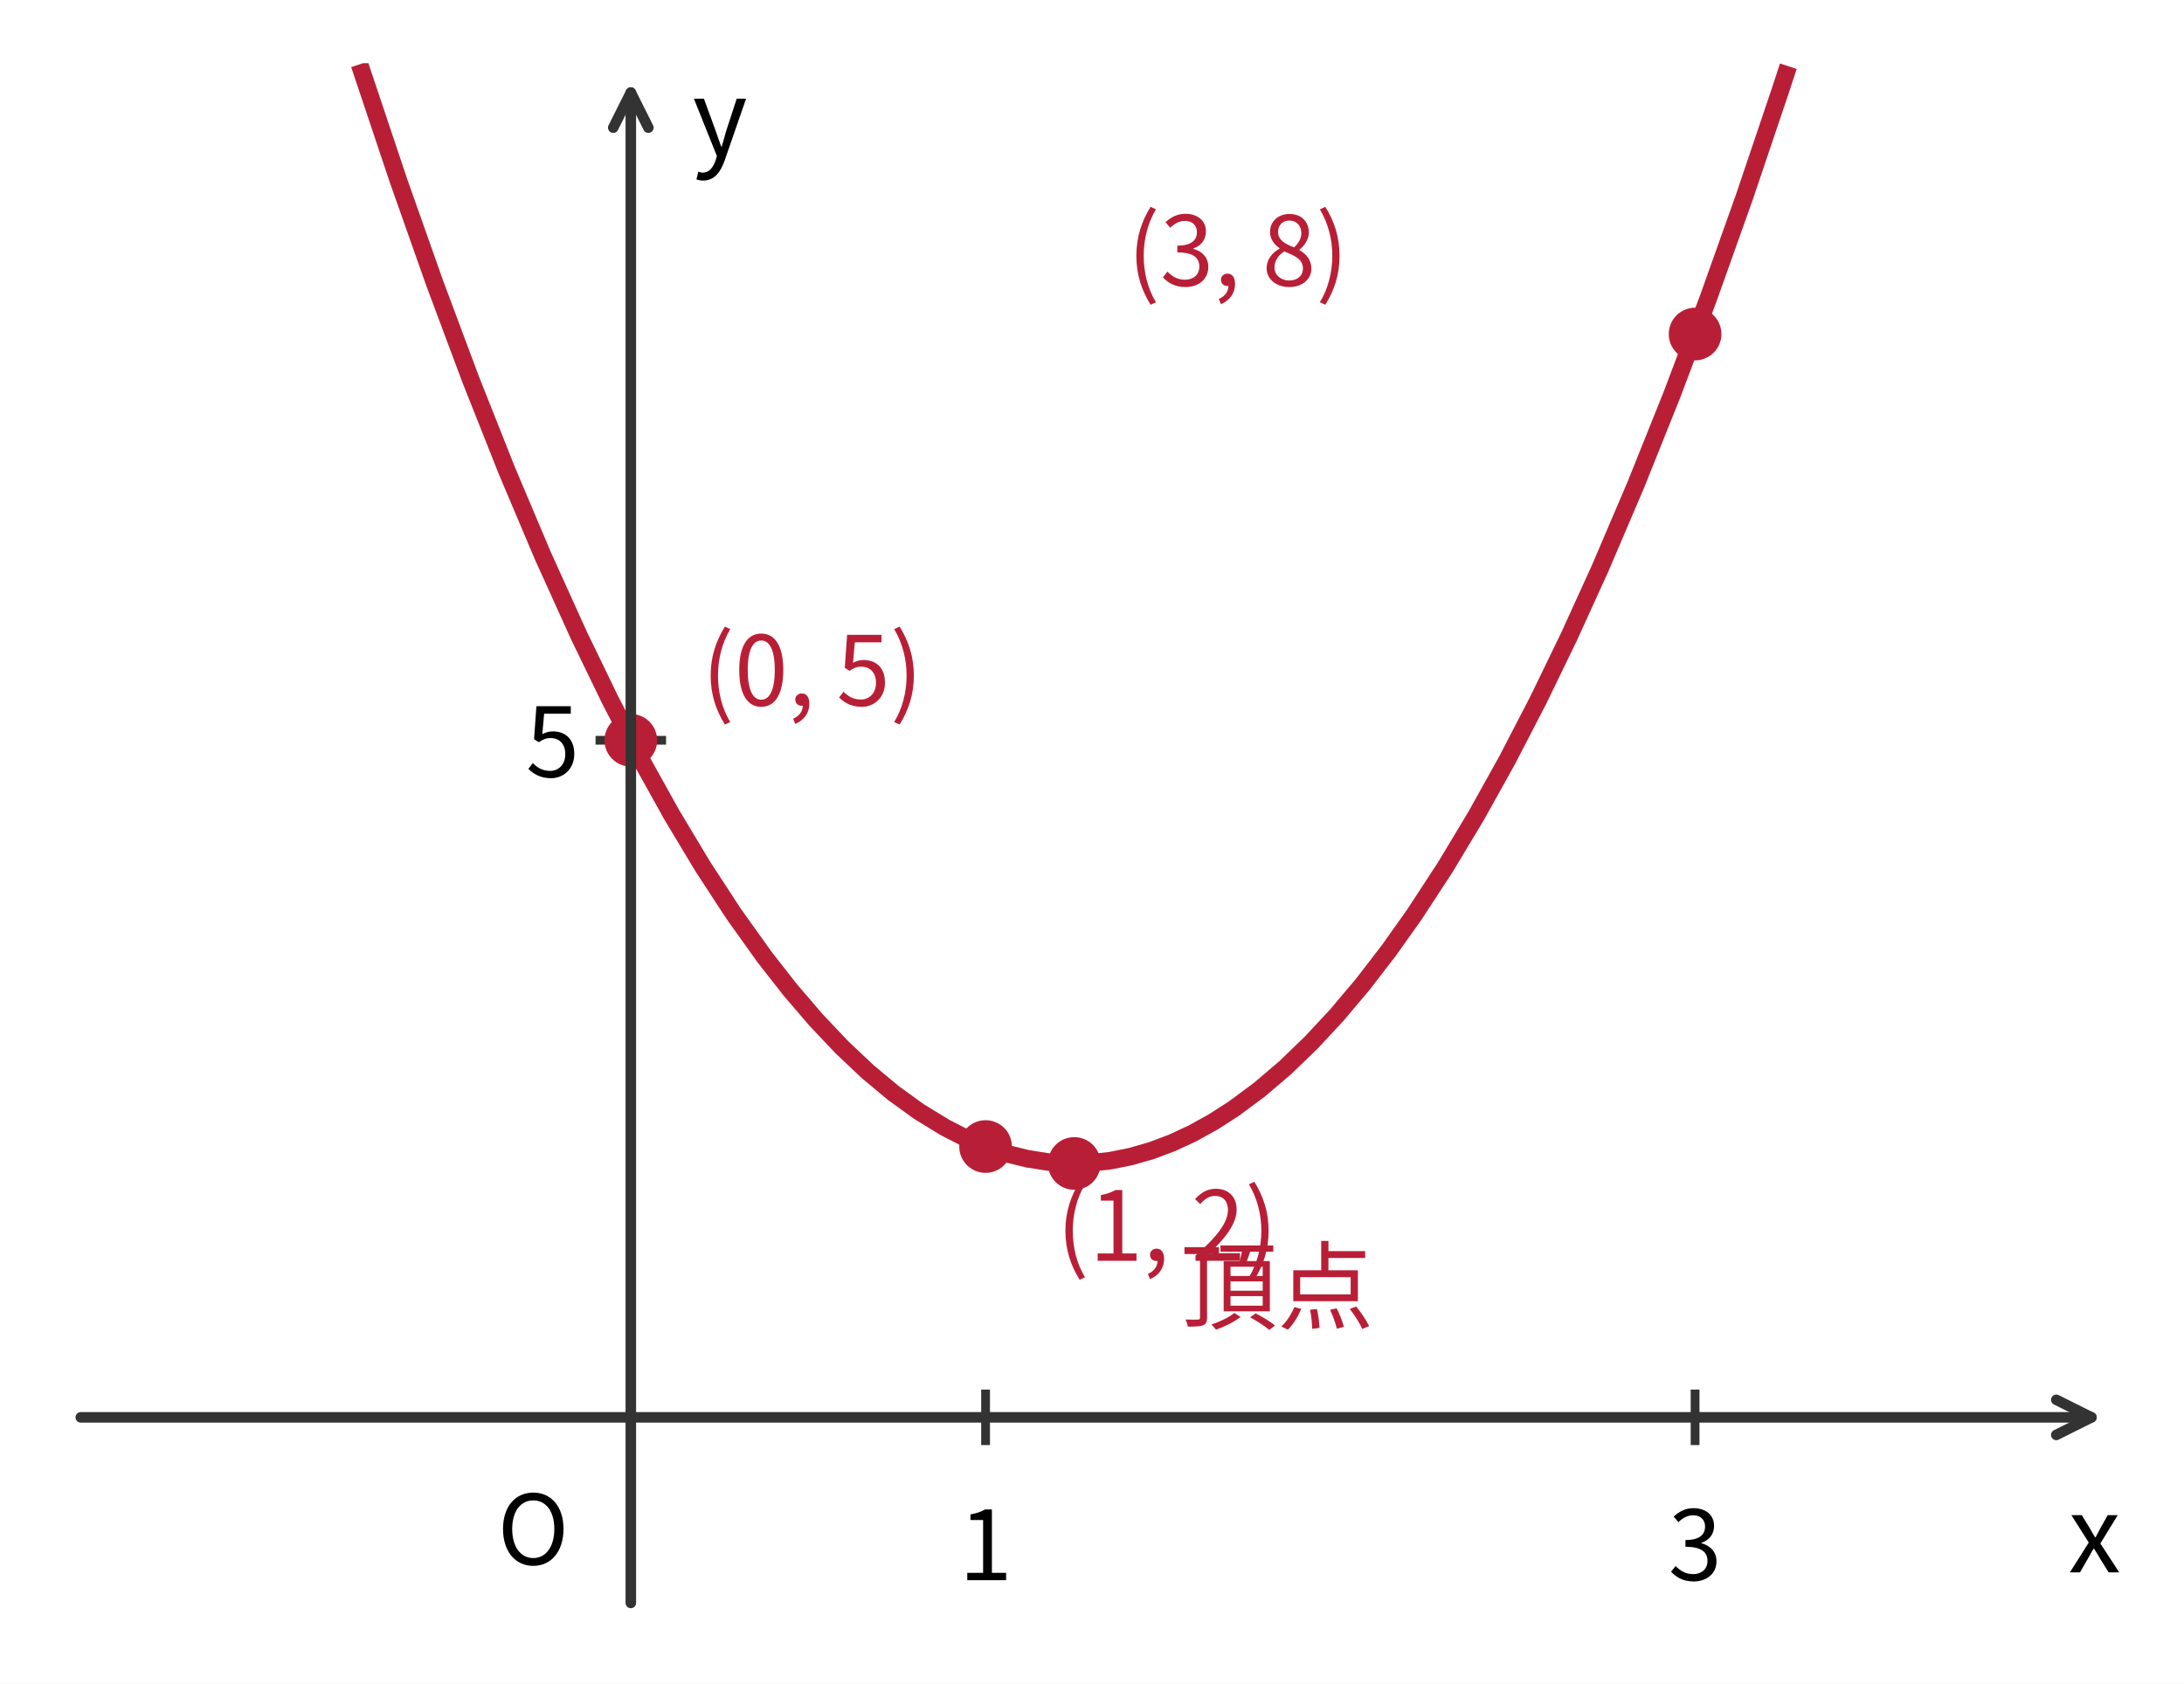
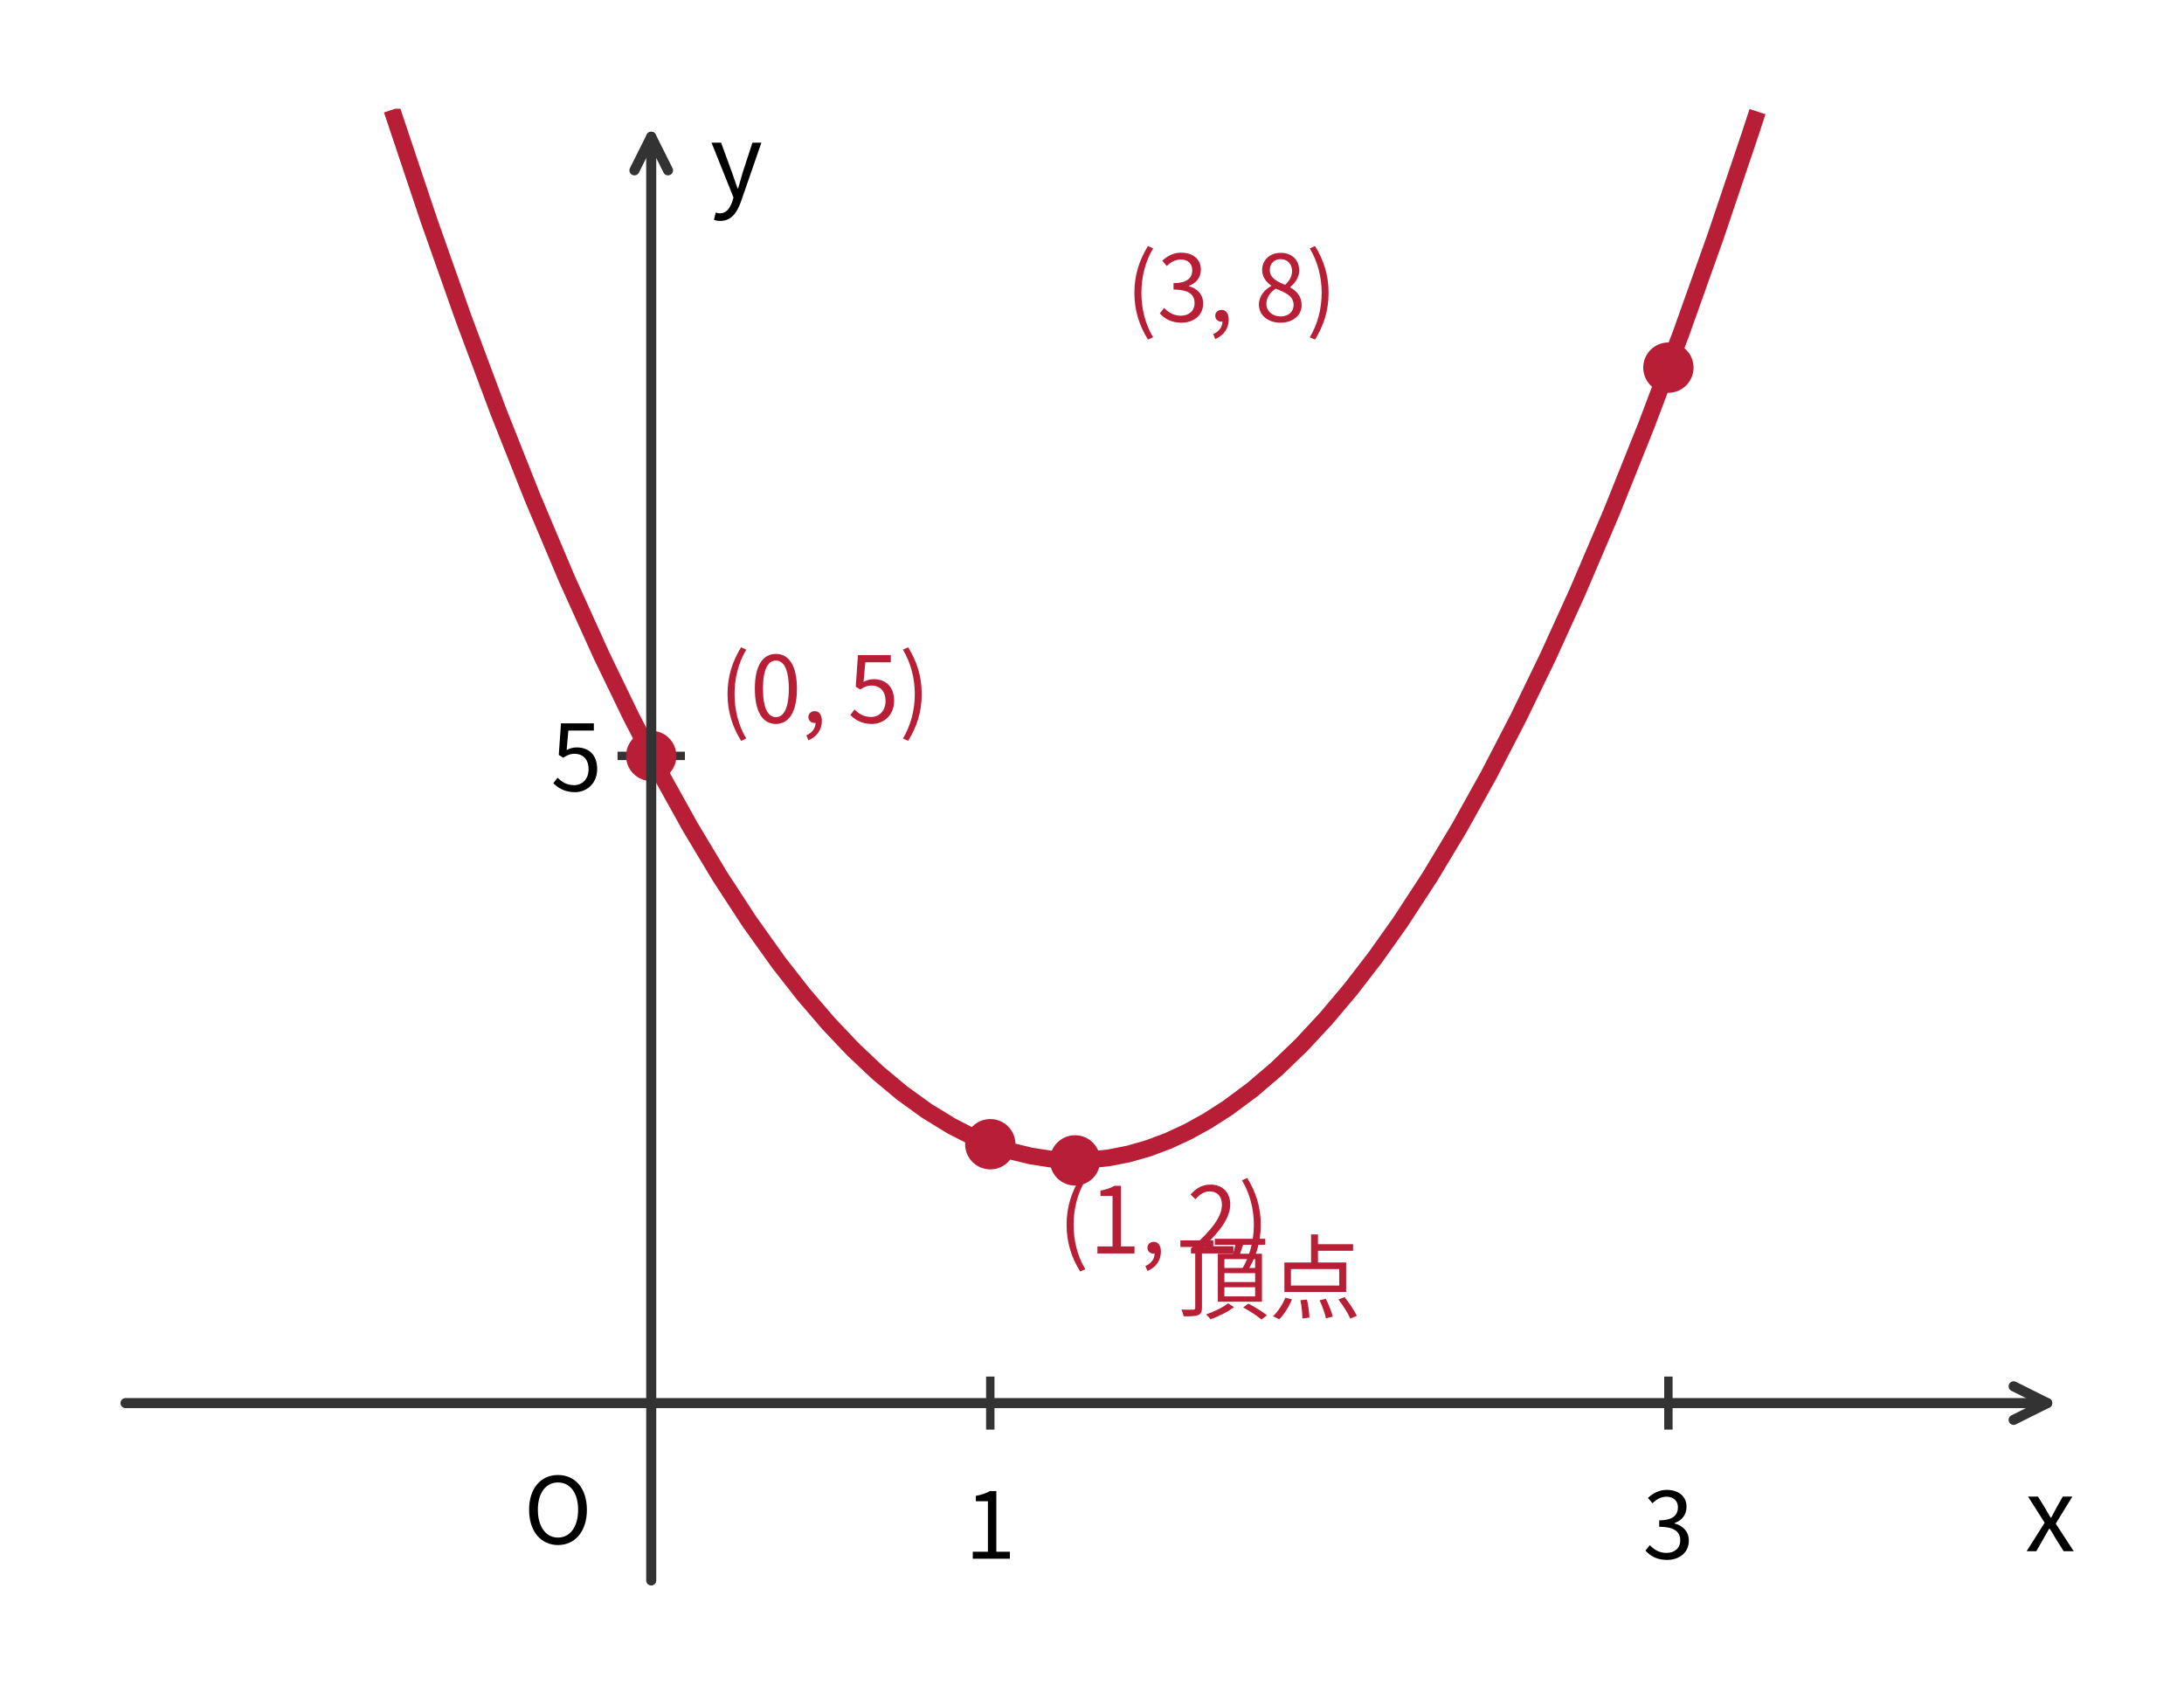
- <svg xmlns="http://www.w3.org/2000/svg" xmlns:xlink="http://www.w3.org/1999/xlink" width="248.76pt" height="191.808pt" viewBox="0 0 248.76 191.808" version="1.1">
+ <svg xmlns="http://www.w3.org/2000/svg" xmlns:xlink="http://www.w3.org/1999/xlink" width="260.28pt" height="203.328pt" viewBox="0 0 260.28 203.328" version="1.1">
  <defs>
    <style type="text/css">*{stroke-linejoin: round; stroke-linecap: butt}</style>
  </defs>
  <g id="figure_1">
    <g id="patch_1">
-       <path d="M 0 191.808  L 248.76 191.808  L 248.76 0  L 0 0  z " style="fill: #ffffff" />
+       <path d="M 0 203.328  L 260.28 203.328  L 260.28 0  L 0 0  z " style="fill: #ffffff" />
    </g>
    <g id="axes_1">
      <g id="line2d_1">
-         <path d="M 112.258 164.129  L 112.258 158.807  " clip-path="url(#p799ac8e068)" style="fill: none; stroke: #333333; stroke-linecap: square" />
+         <path d="M 118.018 169.889  L 118.018 164.567  " clip-path="url(#p88e38077f4)" style="fill: none; stroke: #333333; stroke-linecap: square" />
      </g>
      <g id="line2d_2">
-         <path d="M 193.072 164.129  L 193.072 158.807  " clip-path="url(#p799ac8e068)" style="fill: none; stroke: #333333; stroke-linecap: square" />
+         <path d="M 198.832 169.889  L 198.832 164.567  " clip-path="url(#p88e38077f4)" style="fill: none; stroke: #333333; stroke-linecap: square" />
      </g>
      <g id="line2d_3">
-         <path d="M 68.336 84.334  L 75.366 84.334  " clip-path="url(#p799ac8e068)" style="fill: none; stroke: #333333; stroke-linecap: square" />
+         <path d="M 74.096 90.094  L 81.126 90.094  " clip-path="url(#p88e38077f4)" style="fill: none; stroke: #333333; stroke-linecap: square" />
      </g>
      <g id="line2d_4">
-         <path d="M 41.267 8.276  L 45.379 20.558  L 49.491 32.201  L 53.602 43.205  L 57.714 53.57  L 61.825 63.296  L 65.937 72.383  L 69.461 79.664  L 72.985 86.475  L 76.509 92.816  L 80.034 98.689  L 83.558 104.092  L 87.082 109.025  L 90.019 112.778  L 92.956 116.204  L 95.893 119.305  L 98.829 122.08  L 101.766 124.529  L 104.703 126.651  L 107.64 128.448  L 109.989 129.651  L 112.339 130.645  L 114.688 131.431  L 117.038 132.007  L 119.387 132.376  L 121.737 132.535  L 124.086 132.486  L 126.436 132.229  L 128.785 131.762  L 131.135 131.087  L 133.484 130.204  L 135.834 129.112  L 138.183 127.811  L 140.533 126.302  L 143.469 124.122  L 146.406 121.616  L 149.343 118.783  L 152.28 115.625  L 155.217 112.141  L 158.154 108.331  L 161.091 104.195  L 164.615 98.802  L 168.139 92.939  L 171.663 86.607  L 175.187 79.805  L 178.712 72.534  L 182.236 64.794  L 186.347 55.17  L 190.459 44.907  L 194.571 34.006  L 198.682 22.465  L 202.794 10.286  L 203.381 8.493  L 203.381 8.493  " clip-path="url(#p799ac8e068)" style="fill: none; stroke: #b81f36; stroke-width: 2; stroke-linecap: square" />
+         <path d="M 47.027 14.036  L 51.139 26.318  L 55.251 37.961  L 59.362 48.965  L 63.474 59.33  L 67.585 69.056  L 71.697 78.143  L 75.221 85.424  L 78.745 92.235  L 82.269 98.576  L 85.794 104.449  L 89.318 109.852  L 92.842 114.785  L 95.779 118.538  L 98.716 121.964  L 101.653 125.065  L 104.589 127.84  L 107.526 130.289  L 110.463 132.411  L 113.4 134.208  L 115.749 135.411  L 118.099 136.405  L 120.448 137.191  L 122.798 137.767  L 125.147 138.136  L 127.497 138.295  L 129.846 138.246  L 132.196 137.989  L 134.545 137.522  L 136.895 136.847  L 139.244 135.964  L 141.594 134.872  L 143.943 133.571  L 146.293 132.062  L 149.229 129.882  L 152.166 127.376  L 155.103 124.543  L 158.04 121.385  L 160.977 117.901  L 163.914 114.091  L 166.851 109.955  L 170.375 104.562  L 173.899 98.699  L 177.423 92.367  L 180.947 85.565  L 184.472 78.294  L 187.996 70.554  L 192.107 60.93  L 196.219 50.667  L 200.331 39.766  L 204.442 28.225  L 208.554 16.046  L 209.141 14.253  L 209.141 14.253  " clip-path="url(#p88e38077f4)" style="fill: none; stroke: #b81f36; stroke-width: 2; stroke-linecap: square" />
      </g>
      <g id="line2d_5">
        <defs>
-           <path id="m23b2e937ca" d="M 0 2.5  C 0.663 2.5 1.299 2.237 1.768 1.768  C 2.237 1.299 2.5 0.663 2.5 0  C 2.5 -0.663 2.237 -1.299 1.768 -1.768  C 1.299 -2.237 0.663 -2.5 0 -2.5  C -0.663 -2.5 -1.299 -2.237 -1.768 -1.768  C -2.237 -1.299 -2.5 -0.663 -2.5 0  C -2.5 0.663 -2.237 1.299 -1.768 1.768  C -1.299 2.237 -0.663 2.5 0 2.5  z " style="stroke: #b81f36" />
+           <path id="me38cb60bbe" d="M 0 2.5  C 0.663 2.5 1.299 2.237 1.768 1.768  C 2.237 1.299 2.5 0.663 2.5 0  C 2.5 -0.663 2.237 -1.299 1.768 -1.768  C 1.299 -2.237 0.663 -2.5 0 -2.5  C -0.663 -2.5 -1.299 -2.237 -1.768 -1.768  C -2.237 -1.299 -2.5 -0.663 -2.5 0  C -2.5 0.663 -2.237 1.299 -1.768 1.768  C -1.299 2.237 -0.663 2.5 0 2.5  z " style="stroke: #b81f36" />
        </defs>
-         <g clip-path="url(#p799ac8e068)">
-           <use xlink:href="#m23b2e937ca" x="71.851" y="84.334" style="fill: #b81f36; stroke: #b81f36" />
+         <g clip-path="url(#p88e38077f4)">
+           <use xlink:href="#me38cb60bbe" x="77.611" y="90.094" style="fill: #b81f36; stroke: #b81f36" />
        </g>
      </g>
      <g id="line2d_6">
-         <g clip-path="url(#p799ac8e068)">
-           <use xlink:href="#m23b2e937ca" x="112.258" y="130.614" style="fill: #b81f36; stroke: #b81f36" />
+         <g clip-path="url(#p88e38077f4)">
+           <use xlink:href="#me38cb60bbe" x="118.018" y="136.374" style="fill: #b81f36; stroke: #b81f36" />
        </g>
      </g>
      <g id="line2d_7">
-         <g clip-path="url(#p799ac8e068)">
-           <use xlink:href="#m23b2e937ca" x="193.072" y="38.054" style="fill: #b81f36; stroke: #b81f36" />
+         <g clip-path="url(#p88e38077f4)">
+           <use xlink:href="#me38cb60bbe" x="198.832" y="43.814" style="fill: #b81f36; stroke: #b81f36" />
        </g>
      </g>
      <g id="line2d_8">
-         <g clip-path="url(#p799ac8e068)">
-           <use xlink:href="#m23b2e937ca" x="122.36" y="132.543" style="fill: #b81f36; stroke: #b81f36" />
+         <g clip-path="url(#p88e38077f4)">
+           <use xlink:href="#me38cb60bbe" x="128.12" y="138.303" style="fill: #b81f36; stroke: #b81f36" />
        </g>
      </g>
      <g id="patch_2">
-         <path d="M 9.199 161.468  Q 124.378 161.468 238.215 161.468  " style="fill: none; stroke: #333333; stroke-width: 1.2; stroke-linecap: round" />
-         <path d="M 234.215 159.468  L 238.215 161.468  L 234.215 163.468  " style="fill: none; stroke: #333333; stroke-width: 1.2; stroke-linecap: round" />
+         <path d="M 14.959 167.228  Q 130.138 167.228 243.975 167.228  " style="fill: none; stroke: #333333; stroke-width: 1.2; stroke-linecap: round" />
+         <path d="M 239.975 165.228  L 243.975 167.228  L 239.975 169.228  " style="fill: none; stroke: #333333; stroke-width: 1.2; stroke-linecap: round" />
      </g>
      <g id="patch_3">
-         <path d="M 71.851 182.608  Q 71.851 95.903 71.851 10.541  " style="fill: none; stroke: #333333; stroke-width: 1.2; stroke-linecap: round" />
-         <path d="M 69.851 14.541  L 71.851 10.541  L 73.851 14.541  " style="fill: none; stroke: #333333; stroke-width: 1.2; stroke-linecap: round" />
+         <path d="M 77.611 188.368  Q 77.611 101.663 77.611 16.301  " style="fill: none; stroke: #333333; stroke-width: 1.2; stroke-linecap: round" />
+         <path d="M 75.611 20.301  L 77.611 16.301  L 79.611 20.301  " style="fill: none; stroke: #333333; stroke-width: 1.2; stroke-linecap: round" />
      </g>
      <g id="text_1">
-         <g transform="translate(235.5844 179.1241) scale(0.12 -0.12)">
+         <g transform="translate(241.3444 184.8841) scale(0.12 -0.12)">
          <defs>
            <path id="NotoSansCJKjp-Regular-59" d="M 96 0  L 710 0  L 1178 813  C 1299 1024 1408 1235 1530 1434  L 1562 1434  C 1696 1235 1824 1024 1939 813  L 2451 0  L 3091 0  L 1946 1754  L 3002 3475  L 2394 3475  L 1965 2714  C 1856 2515 1760 2330 1658 2131  L 1626 2131  C 1510 2330 1389 2515 1286 2714  L 819 3475  L 186 3475  L 1242 1811  L 96 0  z " transform="scale(0.015625)" />
          </defs>
          <use xlink:href="#NotoSansCJKjp-Regular-59" />
        </g>
      </g>
      <g id="text_2">
-         <g transform="translate(78.88183 17.76) scale(0.12 -0.12)">
+         <g transform="translate(84.64183 23.52) scale(0.12 -0.12)">
          <defs>
            <path id="NotoSansCJKjp-Regular-5a" d="M 646 -1498  C 1338 -1498 1702 -973 1946 -294  L 3251 3475  L 2682 3475  L 2054 1549  C 1965 1235 1862 883 1773 563  L 1741 563  C 1619 890 1504 1242 1395 1549  L 691 3475  L 83 3475  L 1478 -6  L 1402 -269  C 1254 -698 1011 -1018 621 -1018  C 525 -1018 422 -986 352 -960  L 237 -1427  C 346 -1472 486 -1498 646 -1498  z " transform="scale(0.015625)" />
          </defs>
          <use xlink:href="#NotoSansCJKjp-Regular-5a" />
        </g>
      </g>
      <g id="text_3">
-         <g transform="translate(56.65789 178.2441) scale(0.11 -0.11)">
+         <g transform="translate(62.41789 184.0041) scale(0.11 -0.11)">
          <defs>
            <path id="NotoSansCJKjp-Regular-30" d="M 2374 -83  C 3552 -83 4378 858 4378 2362  C 4378 3866 3552 4774 2374 4774  C 1197 4774 371 3866 371 2362  C 371 858 1197 -83 2374 -83  z M 2374 435  C 1530 435 979 1190 979 2362  C 979 3533 1530 4256 2374 4256  C 3219 4256 3770 3533 3770 2362  C 3770 1190 3219 435 2374 435  z " transform="scale(0.015625)" />
          </defs>
          <use xlink:href="#NotoSansCJKjp-Regular-30" />
        </g>
      </g>
      <g id="text_4">
-         <g transform="translate(109.2054 180.0182) scale(0.11 -0.11)">
+         <g transform="translate(114.9654 185.7782) scale(0.11 -0.11)">
          <defs>
            <path id="NotoSansCJKjp-Regular-12" d="M 563 0  L 3136 0  L 3136 486  L 2195 486  L 2195 4691  L 1747 4691  C 1491 4544 1190 4435 774 4358  L 774 3987  L 1613 3987  L 1613 486  L 563 486  L 563 0  z " transform="scale(0.015625)" />
          </defs>
          <use xlink:href="#NotoSansCJKjp-Regular-12" />
        </g>
      </g>
      <g id="text_5">
-         <g transform="translate(190.0192 180.0182) scale(0.11 -0.11)">
+         <g transform="translate(195.7792 185.7782) scale(0.11 -0.11)">
          <defs>
            <path id="NotoSansCJKjp-Regular-14" d="M 1683 -83  C 2522 -83 3194 416 3194 1254  C 3194 1901 2752 2310 2202 2445  L 2202 2477  C 2701 2650 3034 3034 3034 3603  C 3034 4346 2458 4774 1664 4774  C 1126 4774 710 4538 358 4218  L 672 3846  C 941 4115 1267 4301 1645 4301  C 2138 4301 2438 4006 2438 3558  C 2438 3053 2112 2662 1139 2662  L 1139 2214  C 2227 2214 2598 1843 2598 1274  C 2598 736 2208 403 1645 403  C 1114 403 762 659 486 941  L 186 563  C 493 224 954 -83 1683 -83  z " transform="scale(0.015625)" />
          </defs>
          <use xlink:href="#NotoSansCJKjp-Regular-14" />
        </g>
      </g>
      <g id="text_6">
-         <g transform="translate(59.88703 88.51391) scale(0.11 -0.11)">
+         <g transform="translate(65.64703 94.27391) scale(0.11 -0.11)">
          <defs>
            <path id="NotoSansCJKjp-Regular-16" d="M 1677 -83  C 2464 -83 3213 499 3213 1523  C 3213 2560 2573 3021 1798 3021  C 1517 3021 1306 2950 1094 2835  L 1216 4192  L 2982 4192  L 2982 4691  L 704 4691  L 550 2502  L 864 2304  C 1133 2483 1331 2579 1645 2579  C 2234 2579 2618 2182 2618 1510  C 2618 826 2176 403 1619 403  C 1075 403 730 653 467 922  L 173 538  C 493 224 941 -83 1677 -83  z " transform="scale(0.015625)" />
          </defs>
          <use xlink:href="#NotoSansCJKjp-Regular-16" />
        </g>
      </g>
      <g id="text_7">
-         <g style="fill: #b81f36" transform="translate(79.93241 80.38286) scale(0.11 -0.11)">
+         <g style="fill: #b81f36" transform="translate(85.69241 86.14287) scale(0.11 -0.11)">
          <defs>
            <path id="NotoSansCJKjp-Regular-9" d="M 1530 -1254  L 1888 -1094  C 1338 -186 1075 902 1075 1990  C 1075 3072 1338 4154 1888 5069  L 1530 5235  C 941 4275 589 3245 589 1990  C 589 730 941 -301 1530 -1254  z " transform="scale(0.015625)" />
            <path id="NotoSansCJKjp-Regular-11" d="M 1779 -83  C 2669 -83 3238 723 3238 2362  C 3238 3987 2669 4774 1779 4774  C 883 4774 320 3987 320 2362  C 320 723 883 -83 1779 -83  z M 1779 390  C 1248 390 883 986 883 2362  C 883 3731 1248 4314 1779 4314  C 2310 4314 2675 3731 2675 2362  C 2675 986 2310 390 1779 390  z " transform="scale(0.015625)" />
            <path id="NotoSansCJKjp-Regular-d" d="M 480 -1216  C 1056 -973 1414 -493 1414 122  C 1414 550 1229 806 922 806  C 685 806 480 653 480 397  C 480 141 678 -13 909 -13  L 979 -6  C 973 -390 736 -698 339 -870  L 480 -1216  z " transform="scale(0.015625)" />
            <path id="NotoSansCJKjp-Regular-1" transform="scale(0.015625)" />
            <path id="NotoSansCJKjp-Regular-a" d="M 634 -1254  C 1222 -301 1574 730 1574 1990  C 1574 3245 1222 4275 634 5235  L 269 5069  C 819 4154 1094 3072 1094 1990  C 1094 902 819 -186 269 -1094  L 634 -1254  z " transform="scale(0.015625)" />
          </defs>
          <use xlink:href="#NotoSansCJKjp-Regular-9" />
          <use xlink:href="#NotoSansCJKjp-Regular-11" transform="translate(33.79688 0)" />
          <use xlink:href="#NotoSansCJKjp-Regular-d" transform="translate(89.29688 0)" />
          <use xlink:href="#NotoSansCJKjp-Regular-1" transform="translate(117.0938 0)" />
          <use xlink:href="#NotoSansCJKjp-Regular-16" transform="translate(139.5 0)" />
          <use xlink:href="#NotoSansCJKjp-Regular-a" transform="translate(195 0)" />
        </g>
      </g>
      <g id="text_8">
-         <g style="fill: #b81f36" transform="translate(120.3393 143.6327) scale(0.11 -0.11)">
+         <g style="fill: #b81f36" transform="translate(126.0993 149.3927) scale(0.11 -0.11)">
          <defs>
            <path id="NotoSansCJKjp-Regular-13" d="M 282 0  L 3232 0  L 3232 506  L 1933 506  C 1696 506 1408 480 1165 461  C 2266 1504 3008 2458 3008 3398  C 3008 4230 2477 4774 1638 4774  C 1043 4774 634 4506 256 4090  L 595 3757  C 858 4070 1184 4301 1568 4301  C 2150 4301 2432 3910 2432 3373  C 2432 2566 1754 1632 282 346  L 282 0  z " transform="scale(0.015625)" />
          </defs>
          <use xlink:href="#NotoSansCJKjp-Regular-9" />
          <use xlink:href="#NotoSansCJKjp-Regular-12" transform="translate(33.79688 0)" />
          <use xlink:href="#NotoSansCJKjp-Regular-d" transform="translate(89.29688 0)" />
          <use xlink:href="#NotoSansCJKjp-Regular-1" transform="translate(117.0938 0)" />
          <use xlink:href="#NotoSansCJKjp-Regular-13" transform="translate(139.5 0)" />
          <use xlink:href="#NotoSansCJKjp-Regular-a" transform="translate(195 0)" />
        </g>
      </g>
      <g id="text_9">
-         <g style="fill: #b81f36" transform="translate(128.4207 32.55984) scale(0.11 -0.11)">
+         <g style="fill: #b81f36" transform="translate(134.1807 38.31984) scale(0.11 -0.11)">
          <defs>
            <path id="NotoSansCJKjp-Regular-19" d="M 1792 -83  C 2669 -83 3258 448 3258 1126  C 3258 1773 2880 2125 2470 2362  L 2470 2394  C 2746 2611 3091 3034 3091 3526  C 3091 4250 2605 4762 1805 4762  C 1075 4762 518 4282 518 3571  C 518 3078 813 2726 1152 2490  L 1152 2464  C 723 2234 294 1792 294 1165  C 294 442 922 -83 1792 -83  z M 2112 2547  C 1555 2765 1050 3014 1050 3571  C 1050 4026 1363 4326 1798 4326  C 2298 4326 2592 3962 2592 3494  C 2592 3149 2426 2829 2112 2547  z M 1798 352  C 1235 352 813 717 813 1216  C 813 1664 1082 2035 1459 2278  C 2125 2010 2701 1779 2701 1146  C 2701 678 2342 352 1798 352  z " transform="scale(0.015625)" />
          </defs>
          <use xlink:href="#NotoSansCJKjp-Regular-9" />
          <use xlink:href="#NotoSansCJKjp-Regular-14" transform="translate(33.79688 0)" />
          <use xlink:href="#NotoSansCJKjp-Regular-d" transform="translate(89.29688 0)" />
          <use xlink:href="#NotoSansCJKjp-Regular-1" transform="translate(117.0938 0)" />
          <use xlink:href="#NotoSansCJKjp-Regular-19" transform="translate(139.5 0)" />
          <use xlink:href="#NotoSansCJKjp-Regular-a" transform="translate(195 0)" />
        </g>
      </g>
      <g id="text_10">
-         <g style="fill: #b81f36" transform="translate(134.4817 150.6067) scale(0.11 -0.11)">
+         <g style="fill: #b81f36" transform="translate(140.2417 156.3667) scale(0.11 -0.11)">
          <defs>
            <path id="NotoSansCJKjp-Regular-abbc" d="M 3302 2694  L 5434 2694  L 5434 2074  L 3302 2074  L 3302 2694  z M 3302 1715  L 5434 1715  L 5434 1082  L 3302 1082  L 3302 1715  z M 3302 3667  L 5434 3667  L 5434 3053  L 3302 3053  L 3302 3667  z M 3552 602  C 3232 326 2579 13 2035 -166  C 2131 -256 2266 -410 2336 -506  C 2893 -320 3558 13 3968 339  L 3552 602  z M 4602 314  C 5043 77 5600 -282 5869 -525  L 6253 -230  C 5958 13 5395 358 4966 576  L 4602 314  z M 250 4960  L 250 4506  L 1280 4506  L 1280 294  C 1280 198 1242 166 1139 160  C 1037 154 691 154 320 166  C 390 32 454 -173 474 -301  C 979 -307 1299 -294 1491 -218  C 1677 -134 1747 0 1747 294  L 1747 4506  L 2534 4506  L 2534 4960  L 250 4960  z M 2848 4038  L 2848 710  L 5907 710  L 5907 4038  L 4390 4038  L 4602 4659  L 6138 4659  L 6138 5075  L 2637 5075  L 2637 4659  L 4058 4659  C 4019 4454 3962 4230 3910 4038  L 2848 4038  z " transform="scale(0.015625)" />
            <path id="NotoSansCJKjp-Regular-61a0" d="M 1517 2976  L 4864 2976  L 4864 1830  L 1517 1830  L 1517 2976  z M 2176 819  C 2259 403 2310 -134 2310 -454  L 2797 -390  C 2790 -83 2726 448 2630 858  L 2176 819  z M 3501 813  C 3686 416 3878 -122 3949 -442  L 4416 -320  C 4339 0 4134 518 3936 909  L 3501 813  z M 4806 864  C 5126 461 5485 -109 5632 -461  L 6086 -269  C 5926 83 5555 627 5235 1030  L 4806 864  z M 1133 992  C 934 518 608 0 269 -294  L 704 -506  C 1056 -166 1382 371 1587 870  L 1133 992  z M 1062 3430  L 1062 1382  L 5344 1382  L 5344 3430  L 3392 3430  L 3392 4243  L 5824 4243  L 5824 4698  L 3392 4698  L 3392 5376  L 2912 5376  L 2912 3430  L 1062 3430  z " transform="scale(0.015625)" />
          </defs>
          <use xlink:href="#NotoSansCJKjp-Regular-abbc" />
          <use xlink:href="#NotoSansCJKjp-Regular-61a0" transform="translate(100 0)" />
        </g>
      </g>
    </g>
  </g>
  <defs>
-     <clipPath id="p799ac8e068">
-       <rect x="7.2" y="7.2" width="234.36" height="177.408" />
+     <clipPath id="p88e38077f4">
+       <rect x="12.96" y="12.96" width="234.36" height="177.408" />
    </clipPath>
  </defs>
</svg>
